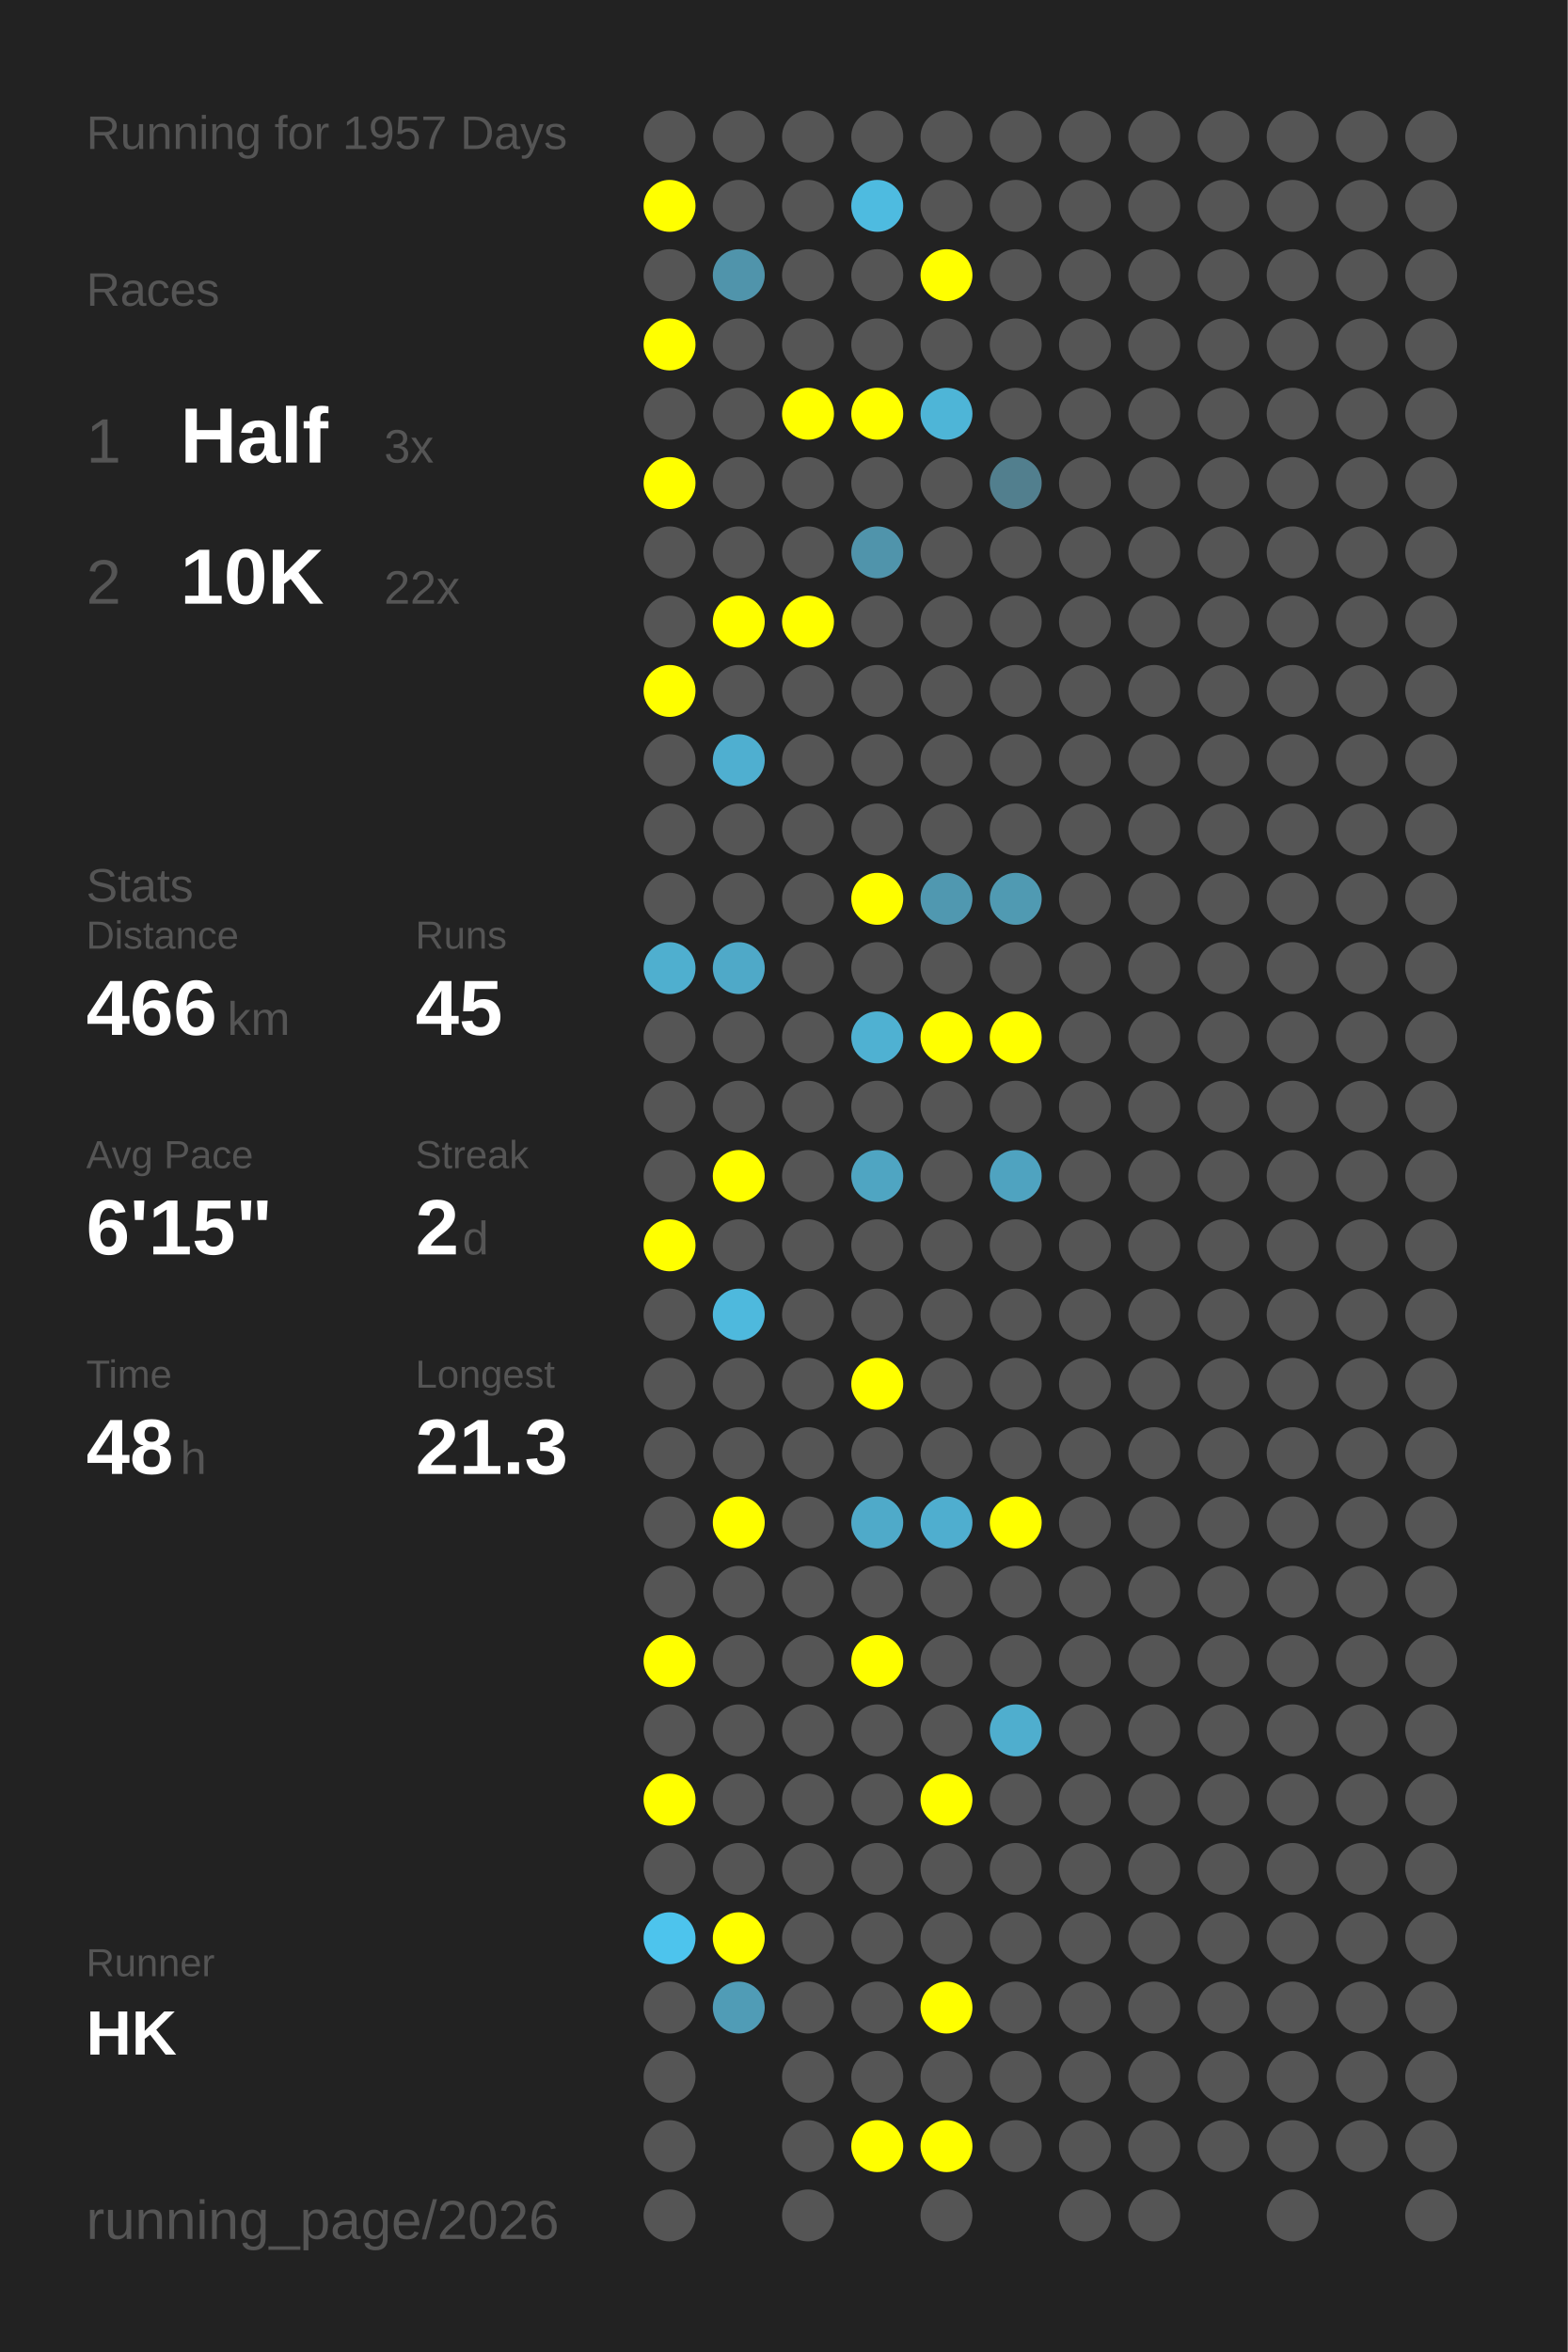
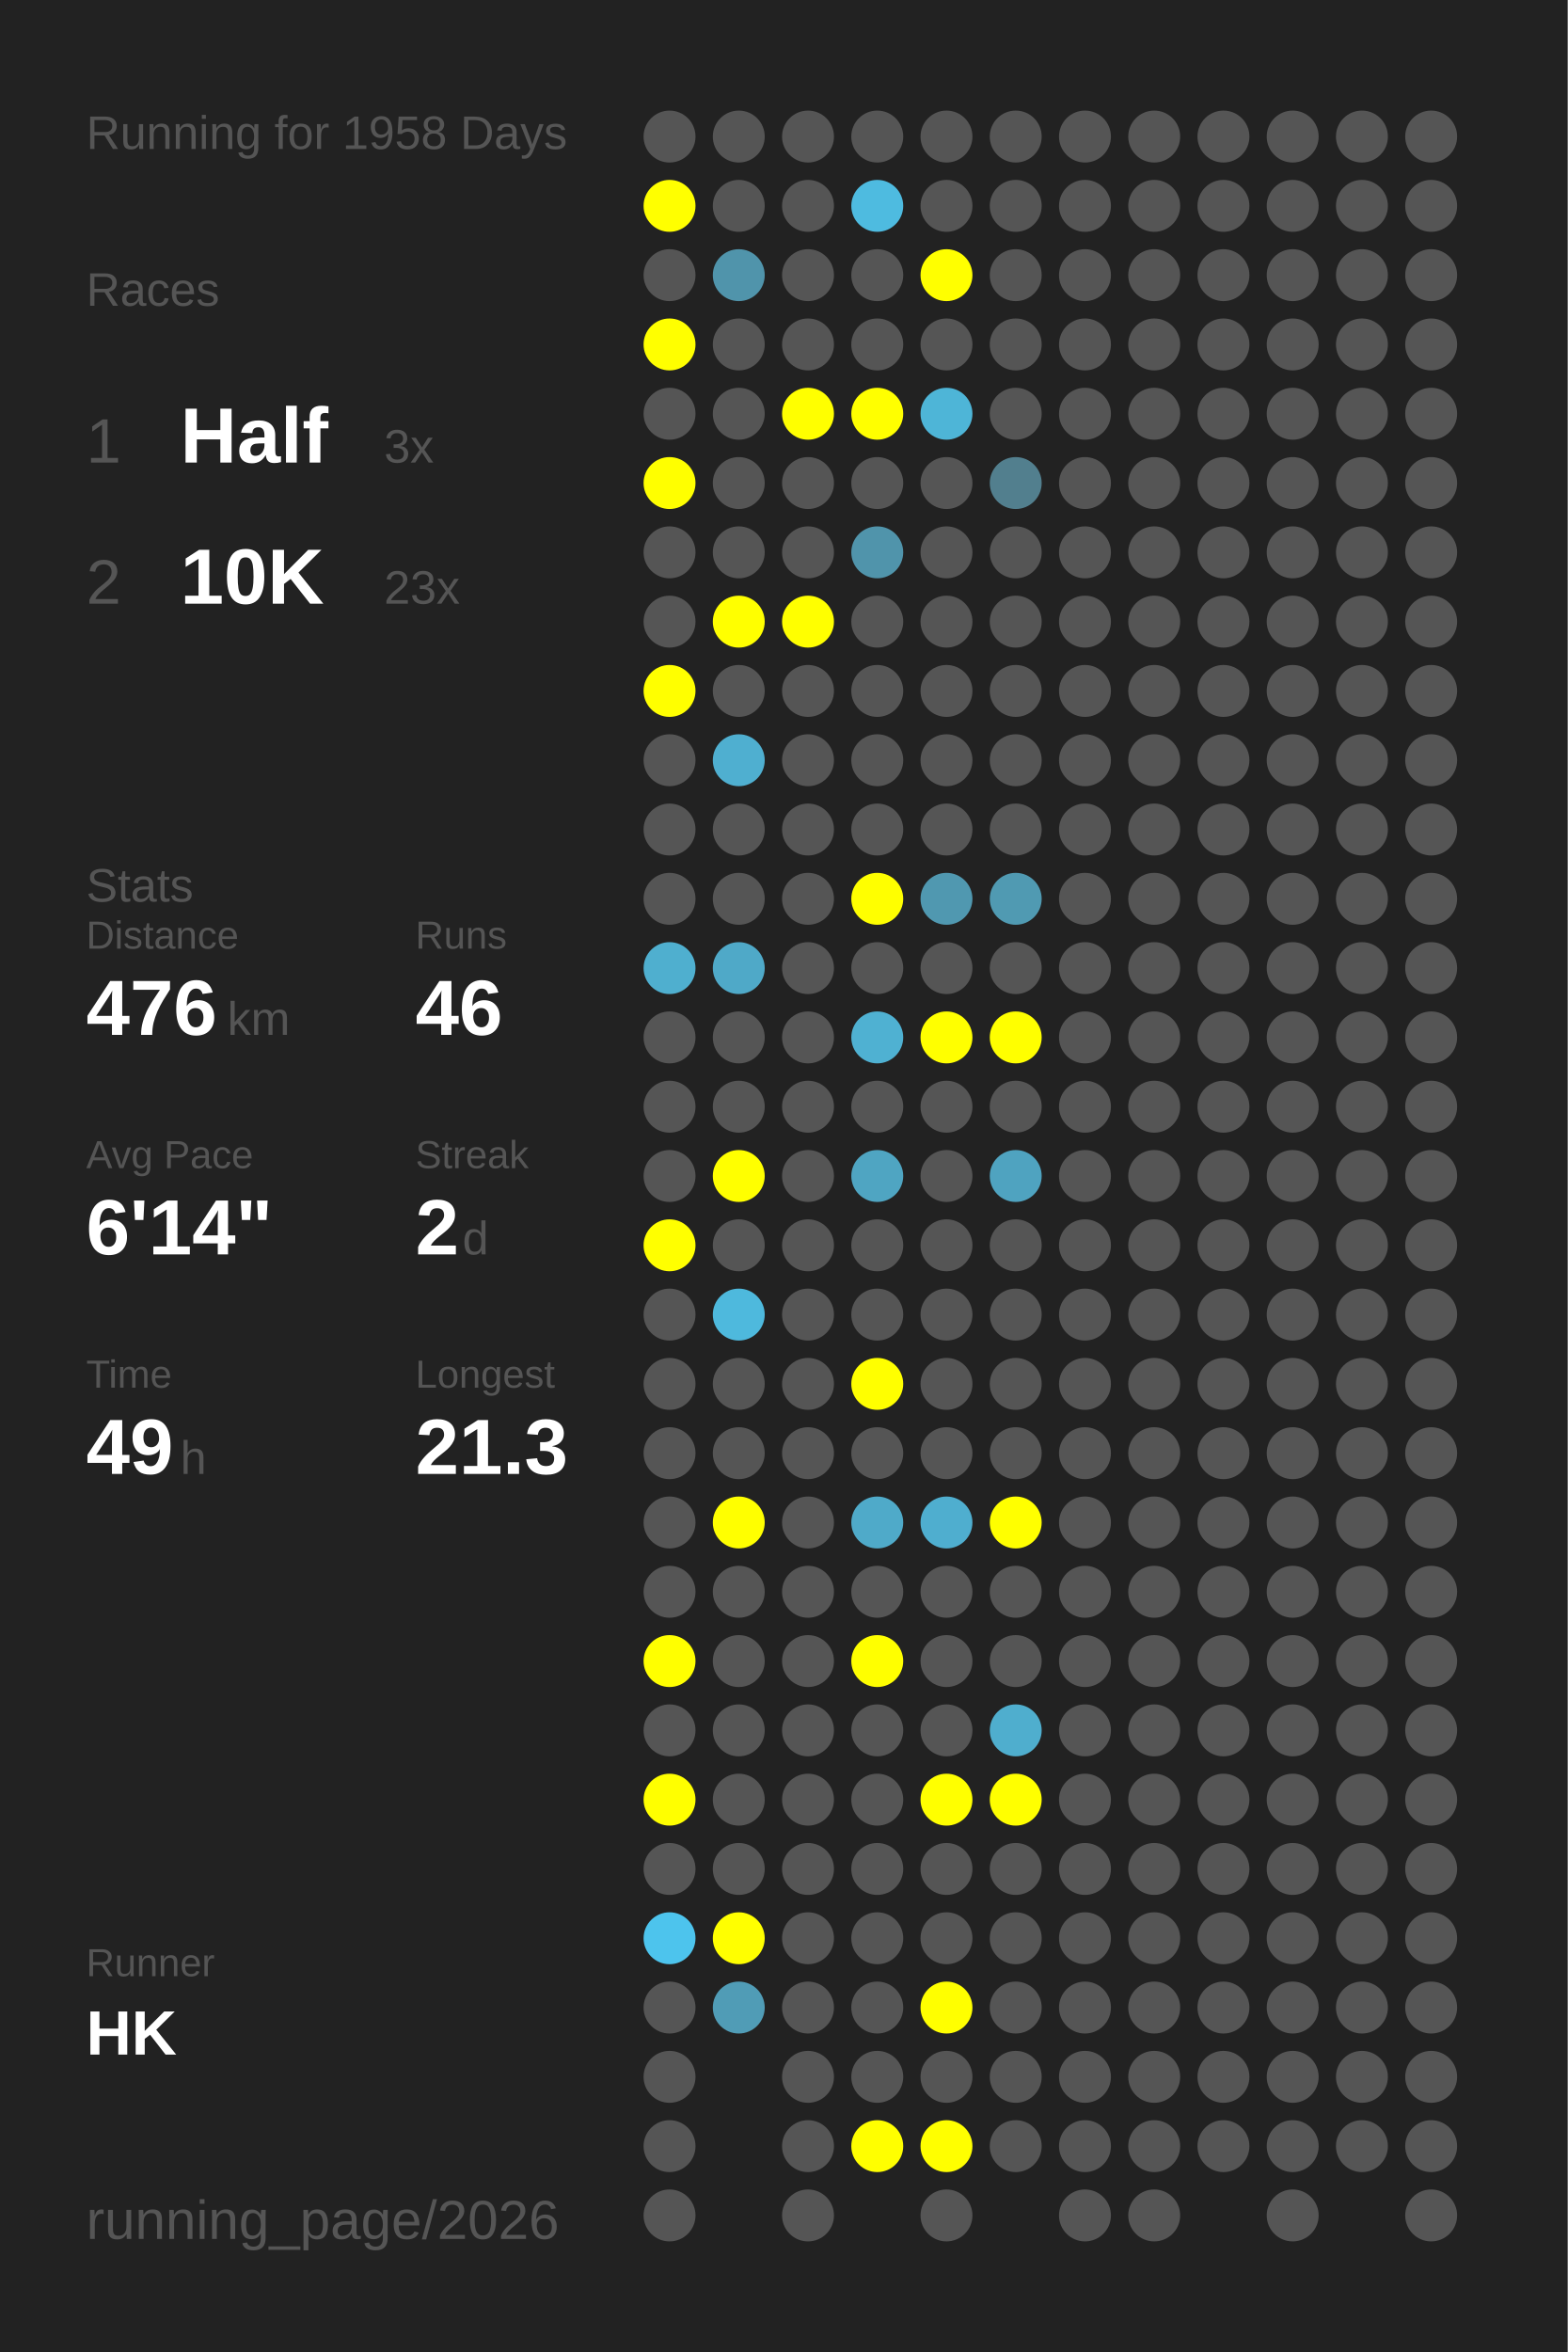
<svg xmlns="http://www.w3.org/2000/svg" baseProfile="full" height="300mm" version="1.1" viewBox="0,0,200,300" width="200mm">
  <defs />
  <rect fill="#222222" height="300" width="200" x="0" y="0" />
-   <text fill="#555555" style="font-size:6px; font-family:Arial;" x="11" y="19">Running for 1957 Days</text>
+   <text fill="#555555" style="font-size:6px; font-family:Arial;" x="11" y="19">Running for 1958 Days</text>
  <text fill="#555555" style="font-size:6px; font-family:Arial;" x="11" y="39">Races</text>
  <text fill="#555555" style="font-size:8px; font-family:Arial;" x="11" y="59">1</text>
  <text fill="#FFFFFF" style="font-size:10px; font-family:Arial; font-weight:bold;" x="23" y="59">Half</text>
  <text fill="#555555" style="font-size:6px; font-family:Arial;" x="49" y="59">3x</text>
  <text fill="#555555" style="font-size:8px; font-family:Arial;" x="11" y="77">2</text>
  <text fill="#FFFFFF" style="font-size:10px; font-family:Arial; font-weight:bold;" x="23" y="77">10K</text>
-   <text fill="#555555" style="font-size:6px; font-family:Arial;" x="49" y="77">22x</text>
+   <text fill="#555555" style="font-size:6px; font-family:Arial;" x="49" y="77">23x</text>
  <text fill="#555555" style="font-size:6px; font-family:Arial;" x="11" y="115">Stats</text>
  <text fill="#555555" style="font-size:5px; font-family:Arial;" x="11" y="121">Distance</text>
-   <text fill="#FFFFFF" style="font-size:10px; font-family:Arial; font-weight:bold;" x="11" y="132">466</text>
+   <text fill="#FFFFFF" style="font-size:10px; font-family:Arial; font-weight:bold;" x="11" y="132">476</text>
  <text fill="#555555" style="font-size:6px; font-family:Arial;" x="29" y="132">km</text>
  <text fill="#555555" style="font-size:5px; font-family:Arial;" x="53" y="121">Runs</text>
-   <text fill="#FFFFFF" style="font-size:10px; font-family:Arial; font-weight:bold;" x="53" y="132">45</text>
+   <text fill="#FFFFFF" style="font-size:10px; font-family:Arial; font-weight:bold;" x="53" y="132">46</text>
  <text fill="#555555" style="font-size:5px; font-family:Arial;" x="11" y="149">Avg Pace</text>
-   <text fill="#FFFFFF" style="font-size:10px; font-family:Arial; font-weight:bold;" x="11" y="160">6'15"</text>
+   <text fill="#FFFFFF" style="font-size:10px; font-family:Arial; font-weight:bold;" x="11" y="160">6'14"</text>
  <text fill="#555555" style="font-size:5px; font-family:Arial;" x="53" y="149">Streak</text>
  <text fill="#FFFFFF" style="font-size:10px; font-family:Arial; font-weight:bold;" x="53" y="160">2</text>
  <text fill="#555555" style="font-size:6px; font-family:Arial;" x="59" y="160">d</text>
  <text fill="#555555" style="font-size:5px; font-family:Arial;" x="11" y="177">Time</text>
-   <text fill="#FFFFFF" style="font-size:10px; font-family:Arial; font-weight:bold;" x="11" y="188">48</text>
+   <text fill="#FFFFFF" style="font-size:10px; font-family:Arial; font-weight:bold;" x="11" y="188">49</text>
  <text fill="#555555" style="font-size:6px; font-family:Arial;" x="23" y="188">h</text>
  <text fill="#555555" style="font-size:5px; font-family:Arial;" x="53" y="177">Longest</text>
  <text fill="#FFFFFF" style="font-size:10px; font-family:Arial; font-weight:bold;" x="53" y="188">21.3</text>
  <text fill="#555555" style="font-size:5px; font-family:Arial;" x="11" y="252.065">Runner</text>
  <text fill="#FFFFFF" style="font-size:8px; font-family:Arial; font-weight:bold;" x="11" y="262.065">HK</text>
  <text fill="#555555" style="font-size:7px; font-family:Arial;" x="11" y="285.581">running_page/2026</text>
  <circle cx="85.417" cy="17.419" fill="#555555" r="3.312" />
  <circle cx="85.417" cy="26.258" fill="#FFFF00" r="3.312" />
  <circle cx="85.417" cy="35.097" fill="#555555" r="3.312" />
  <circle cx="85.417" cy="43.935" fill="#FFFF00" r="3.312" />
  <circle cx="85.417" cy="52.774" fill="#555555" r="3.312" />
  <circle cx="85.417" cy="61.613" fill="#FFFF00" r="3.312" />
  <circle cx="85.417" cy="70.452" fill="#555555" r="3.312" />
  <circle cx="85.417" cy="79.29" fill="#555555" r="3.312" />
  <circle cx="85.417" cy="88.129" fill="#FFFF00" r="3.312" />
  <circle cx="85.417" cy="96.968" fill="#555555" r="3.312" />
  <circle cx="85.417" cy="105.806" fill="#555555" r="3.312" />
  <circle cx="85.417" cy="114.645" fill="#555555" r="3.312" />
  <circle cx="85.417" cy="123.484" fill="#4fafcf" r="3.312" />
  <circle cx="85.417" cy="132.323" fill="#555555" r="3.312" />
  <circle cx="85.417" cy="141.161" fill="#555555" r="3.312" />
  <circle cx="85.417" cy="150" fill="#555555" r="3.312" />
  <circle cx="85.417" cy="158.839" fill="#FFFF00" r="3.312" />
  <circle cx="85.417" cy="167.677" fill="#555555" r="3.312" />
  <circle cx="85.417" cy="176.516" fill="#555555" r="3.312" />
  <circle cx="85.417" cy="185.355" fill="#555555" r="3.312" />
  <circle cx="85.417" cy="194.194" fill="#555555" r="3.312" />
  <circle cx="85.417" cy="203.032" fill="#555555" r="3.312" />
  <circle cx="85.417" cy="211.871" fill="#FFFF00" r="3.312" />
  <circle cx="85.417" cy="220.71" fill="#555555" r="3.312" />
  <circle cx="85.417" cy="229.548" fill="#FFFF00" r="3.312" />
  <circle cx="85.417" cy="238.387" fill="#555555" r="3.312" />
  <circle cx="85.417" cy="247.226" fill="#4dc4ed" r="3.312" />
  <circle cx="85.417" cy="256.065" fill="#555555" r="3.312" />
  <circle cx="85.417" cy="264.903" fill="#555555" r="3.312" />
  <circle cx="85.417" cy="273.742" fill="#555555" r="3.312" />
  <circle cx="85.417" cy="282.581" fill="#555555" r="3.312" />
  <circle cx="94.25" cy="17.419" fill="#555555" r="3.312" />
  <circle cx="94.25" cy="26.258" fill="#555555" r="3.312" />
  <circle cx="94.25" cy="35.097" fill="#5094ab" r="3.312" />
  <circle cx="94.25" cy="43.935" fill="#555555" r="3.312" />
  <circle cx="94.25" cy="52.774" fill="#555555" r="3.312" />
  <circle cx="94.25" cy="61.613" fill="#555555" r="3.312" />
  <circle cx="94.25" cy="70.452" fill="#555555" r="3.312" />
  <circle cx="94.25" cy="79.29" fill="#FFFF00" r="3.312" />
  <circle cx="94.25" cy="88.129" fill="#555555" r="3.312" />
  <circle cx="94.25" cy="96.968" fill="#4fafd0" r="3.312" />
  <circle cx="94.25" cy="105.806" fill="#555555" r="3.312" />
  <circle cx="94.25" cy="114.645" fill="#555555" r="3.312" />
  <circle cx="94.25" cy="123.484" fill="#4fa9c8" r="3.312" />
  <circle cx="94.25" cy="132.323" fill="#555555" r="3.312" />
  <circle cx="94.25" cy="141.161" fill="#555555" r="3.312" />
  <circle cx="94.25" cy="150" fill="#FFFF00" r="3.312" />
  <circle cx="94.25" cy="158.839" fill="#555555" r="3.312" />
  <circle cx="94.25" cy="167.677" fill="#4eb9dd" r="3.312" />
  <circle cx="94.25" cy="176.516" fill="#555555" r="3.312" />
  <circle cx="94.25" cy="185.355" fill="#555555" r="3.312" />
  <circle cx="94.25" cy="194.194" fill="#FFFF00" r="3.312" />
  <circle cx="94.25" cy="203.032" fill="#555555" r="3.312" />
  <circle cx="94.25" cy="211.871" fill="#555555" r="3.312" />
  <circle cx="94.25" cy="220.71" fill="#555555" r="3.312" />
  <circle cx="94.25" cy="229.548" fill="#555555" r="3.312" />
  <circle cx="94.25" cy="238.387" fill="#555555" r="3.312" />
  <circle cx="94.25" cy="247.226" fill="#FFFF00" r="3.312" />
  <circle cx="94.25" cy="256.065" fill="#509cb6" r="3.312" />
  <circle cx="103.083" cy="17.419" fill="#555555" r="3.312" />
  <circle cx="103.083" cy="26.258" fill="#555555" r="3.312" />
  <circle cx="103.083" cy="35.097" fill="#555555" r="3.312" />
  <circle cx="103.083" cy="43.935" fill="#555555" r="3.312" />
  <circle cx="103.083" cy="52.774" fill="#FFFF00" r="3.312" />
  <circle cx="103.083" cy="61.613" fill="#555555" r="3.312" />
  <circle cx="103.083" cy="70.452" fill="#555555" r="3.312" />
  <circle cx="103.083" cy="79.29" fill="#FFFF00" r="3.312" />
  <circle cx="103.083" cy="88.129" fill="#555555" r="3.312" />
  <circle cx="103.083" cy="96.968" fill="#555555" r="3.312" />
  <circle cx="103.083" cy="105.806" fill="#555555" r="3.312" />
  <circle cx="103.083" cy="114.645" fill="#555555" r="3.312" />
  <circle cx="103.083" cy="123.484" fill="#555555" r="3.312" />
  <circle cx="103.083" cy="132.323" fill="#555555" r="3.312" />
  <circle cx="103.083" cy="141.161" fill="#555555" r="3.312" />
  <circle cx="103.083" cy="150" fill="#555555" r="3.312" />
  <circle cx="103.083" cy="158.839" fill="#555555" r="3.312" />
  <circle cx="103.083" cy="167.677" fill="#555555" r="3.312" />
  <circle cx="103.083" cy="176.516" fill="#555555" r="3.312" />
  <circle cx="103.083" cy="185.355" fill="#555555" r="3.312" />
  <circle cx="103.083" cy="194.194" fill="#555555" r="3.312" />
  <circle cx="103.083" cy="203.032" fill="#555555" r="3.312" />
  <circle cx="103.083" cy="211.871" fill="#555555" r="3.312" />
  <circle cx="103.083" cy="220.71" fill="#555555" r="3.312" />
  <circle cx="103.083" cy="229.548" fill="#555555" r="3.312" />
  <circle cx="103.083" cy="238.387" fill="#555555" r="3.312" />
  <circle cx="103.083" cy="247.226" fill="#555555" r="3.312" />
  <circle cx="103.083" cy="256.065" fill="#555555" r="3.312" />
  <circle cx="103.083" cy="264.903" fill="#555555" r="3.312" />
  <circle cx="103.083" cy="273.742" fill="#555555" r="3.312" />
  <circle cx="103.083" cy="282.581" fill="#555555" r="3.312" />
  <circle cx="111.917" cy="17.419" fill="#555555" r="3.312" />
  <circle cx="111.917" cy="26.258" fill="#4ebbe0" r="3.312" />
  <circle cx="111.917" cy="35.097" fill="#555555" r="3.312" />
  <circle cx="111.917" cy="43.935" fill="#555555" r="3.312" />
  <circle cx="111.917" cy="52.774" fill="#FFFF00" r="3.312" />
  <circle cx="111.917" cy="61.613" fill="#555555" r="3.312" />
  <circle cx="111.917" cy="70.452" fill="#5094ab" r="3.312" />
  <circle cx="111.917" cy="79.29" fill="#555555" r="3.312" />
  <circle cx="111.917" cy="88.129" fill="#555555" r="3.312" />
  <circle cx="111.917" cy="96.968" fill="#555555" r="3.312" />
  <circle cx="111.917" cy="105.806" fill="#555555" r="3.312" />
  <circle cx="111.917" cy="114.645" fill="#FFFF00" r="3.312" />
  <circle cx="111.917" cy="123.484" fill="#555555" r="3.312" />
  <circle cx="111.917" cy="132.323" fill="#4fb1d2" r="3.312" />
  <circle cx="111.917" cy="141.161" fill="#555555" r="3.312" />
  <circle cx="111.917" cy="150" fill="#4fa5c2" r="3.312" />
  <circle cx="111.917" cy="158.839" fill="#555555" r="3.312" />
  <circle cx="111.917" cy="167.677" fill="#555555" r="3.312" />
  <circle cx="111.917" cy="176.516" fill="#FFFF00" r="3.312" />
  <circle cx="111.917" cy="185.355" fill="#555555" r="3.312" />
  <circle cx="111.917" cy="194.194" fill="#4faac9" r="3.312" />
  <circle cx="111.917" cy="203.032" fill="#555555" r="3.312" />
  <circle cx="111.917" cy="211.871" fill="#FFFF00" r="3.312" />
  <circle cx="111.917" cy="220.71" fill="#555555" r="3.312" />
  <circle cx="111.917" cy="229.548" fill="#555555" r="3.312" />
  <circle cx="111.917" cy="238.387" fill="#555555" r="3.312" />
  <circle cx="111.917" cy="247.226" fill="#555555" r="3.312" />
  <circle cx="111.917" cy="256.065" fill="#555555" r="3.312" />
  <circle cx="111.917" cy="264.903" fill="#555555" r="3.312" />
  <circle cx="111.917" cy="273.742" fill="#FFFF00" r="3.312" />
  <circle cx="120.75" cy="17.419" fill="#555555" r="3.312" />
  <circle cx="120.75" cy="26.258" fill="#555555" r="3.312" />
  <circle cx="120.75" cy="35.097" fill="#FFFF00" r="3.312" />
  <circle cx="120.75" cy="43.935" fill="#555555" r="3.312" />
  <circle cx="120.75" cy="52.774" fill="#4eb5d7" r="3.312" />
  <circle cx="120.75" cy="61.613" fill="#555555" r="3.312" />
  <circle cx="120.75" cy="70.452" fill="#555555" r="3.312" />
  <circle cx="120.75" cy="79.29" fill="#555555" r="3.312" />
  <circle cx="120.75" cy="88.129" fill="#555555" r="3.312" />
  <circle cx="120.75" cy="96.968" fill="#555555" r="3.312" />
  <circle cx="120.75" cy="105.806" fill="#555555" r="3.312" />
  <circle cx="120.75" cy="114.645" fill="#5098b0" r="3.312" />
  <circle cx="120.75" cy="123.484" fill="#555555" r="3.312" />
  <circle cx="120.75" cy="132.323" fill="#FFFF00" r="3.312" />
  <circle cx="120.75" cy="141.161" fill="#555555" r="3.312" />
  <circle cx="120.75" cy="150" fill="#555555" r="3.312" />
  <circle cx="120.75" cy="158.839" fill="#555555" r="3.312" />
  <circle cx="120.75" cy="167.677" fill="#555555" r="3.312" />
  <circle cx="120.75" cy="176.516" fill="#555555" r="3.312" />
  <circle cx="120.75" cy="185.355" fill="#555555" r="3.312" />
  <circle cx="120.75" cy="194.194" fill="#4faecf" r="3.312" />
  <circle cx="120.75" cy="203.032" fill="#555555" r="3.312" />
  <circle cx="120.75" cy="211.871" fill="#555555" r="3.312" />
  <circle cx="120.75" cy="220.71" fill="#555555" r="3.312" />
  <circle cx="120.75" cy="229.548" fill="#FFFF00" r="3.312" />
  <circle cx="120.75" cy="238.387" fill="#555555" r="3.312" />
  <circle cx="120.75" cy="247.226" fill="#555555" r="3.312" />
  <circle cx="120.75" cy="256.065" fill="#FFFF00" r="3.312" />
  <circle cx="120.75" cy="264.903" fill="#555555" r="3.312" />
  <circle cx="120.75" cy="273.742" fill="#FFFF00" r="3.312" />
  <circle cx="120.75" cy="282.581" fill="#555555" r="3.312" />
  <circle cx="129.583" cy="17.419" fill="#555555" r="3.312" />
  <circle cx="129.583" cy="26.258" fill="#555555" r="3.312" />
  <circle cx="129.583" cy="35.097" fill="#555555" r="3.312" />
  <circle cx="129.583" cy="43.935" fill="#555555" r="3.312" />
  <circle cx="129.583" cy="52.774" fill="#555555" r="3.312" />
  <circle cx="129.583" cy="61.613" fill="#527f8e" r="3.312" />
  <circle cx="129.583" cy="70.452" fill="#555555" r="3.312" />
  <circle cx="129.583" cy="79.29" fill="#555555" r="3.312" />
  <circle cx="129.583" cy="88.129" fill="#555555" r="3.312" />
  <circle cx="129.583" cy="96.968" fill="#555555" r="3.312" />
  <circle cx="129.583" cy="105.806" fill="#555555" r="3.312" />
  <circle cx="129.583" cy="114.645" fill="#509ab2" r="3.312" />
  <circle cx="129.583" cy="123.484" fill="#555555" r="3.312" />
  <circle cx="129.583" cy="132.323" fill="#FFFF00" r="3.312" />
  <circle cx="129.583" cy="141.161" fill="#555555" r="3.312" />
  <circle cx="129.583" cy="150" fill="#4fa3c0" r="3.312" />
  <circle cx="129.583" cy="158.839" fill="#555555" r="3.312" />
  <circle cx="129.583" cy="167.677" fill="#555555" r="3.312" />
  <circle cx="129.583" cy="176.516" fill="#555555" r="3.312" />
  <circle cx="129.583" cy="185.355" fill="#555555" r="3.312" />
  <circle cx="129.583" cy="194.194" fill="#FFFF00" r="3.312" />
  <circle cx="129.583" cy="203.032" fill="#555555" r="3.312" />
  <circle cx="129.583" cy="211.871" fill="#555555" r="3.312" />
  <circle cx="129.583" cy="220.71" fill="#4faece" r="3.312" />
-   <circle cx="129.583" cy="229.548" fill="#555555" r="3.312" />
+   <circle cx="129.583" cy="229.548" fill="#FFFF00" r="3.312" />
  <circle cx="129.583" cy="238.387" fill="#555555" r="3.312" />
  <circle cx="129.583" cy="247.226" fill="#555555" r="3.312" />
  <circle cx="129.583" cy="256.065" fill="#555555" r="3.312" />
  <circle cx="129.583" cy="264.903" fill="#555555" r="3.312" />
  <circle cx="129.583" cy="273.742" fill="#555555" r="3.312" />
  <circle cx="138.417" cy="17.419" fill="#555555" r="3.312" />
  <circle cx="138.417" cy="26.258" fill="#555555" r="3.312" />
  <circle cx="138.417" cy="35.097" fill="#555555" r="3.312" />
  <circle cx="138.417" cy="43.935" fill="#555555" r="3.312" />
  <circle cx="138.417" cy="52.774" fill="#555555" r="3.312" />
  <circle cx="138.417" cy="61.613" fill="#555555" r="3.312" />
  <circle cx="138.417" cy="70.452" fill="#555555" r="3.312" />
  <circle cx="138.417" cy="79.29" fill="#555555" r="3.312" />
  <circle cx="138.417" cy="88.129" fill="#555555" r="3.312" />
  <circle cx="138.417" cy="96.968" fill="#555555" r="3.312" />
  <circle cx="138.417" cy="105.806" fill="#555555" r="3.312" />
  <circle cx="138.417" cy="114.645" fill="#555555" r="3.312" />
  <circle cx="138.417" cy="123.484" fill="#555555" r="3.312" />
  <circle cx="138.417" cy="132.323" fill="#555555" r="3.312" />
  <circle cx="138.417" cy="141.161" fill="#555555" r="3.312" />
  <circle cx="138.417" cy="150" fill="#555555" r="3.312" />
  <circle cx="138.417" cy="158.839" fill="#555555" r="3.312" />
  <circle cx="138.417" cy="167.677" fill="#555555" r="3.312" />
  <circle cx="138.417" cy="176.516" fill="#555555" r="3.312" />
  <circle cx="138.417" cy="185.355" fill="#555555" r="3.312" />
  <circle cx="138.417" cy="194.194" fill="#555555" r="3.312" />
  <circle cx="138.417" cy="203.032" fill="#555555" r="3.312" />
  <circle cx="138.417" cy="211.871" fill="#555555" r="3.312" />
  <circle cx="138.417" cy="220.71" fill="#555555" r="3.312" />
  <circle cx="138.417" cy="229.548" fill="#555555" r="3.312" />
  <circle cx="138.417" cy="238.387" fill="#555555" r="3.312" />
  <circle cx="138.417" cy="247.226" fill="#555555" r="3.312" />
  <circle cx="138.417" cy="256.065" fill="#555555" r="3.312" />
  <circle cx="138.417" cy="264.903" fill="#555555" r="3.312" />
  <circle cx="138.417" cy="273.742" fill="#555555" r="3.312" />
  <circle cx="138.417" cy="282.581" fill="#555555" r="3.312" />
  <circle cx="147.25" cy="17.419" fill="#555555" r="3.312" />
  <circle cx="147.25" cy="26.258" fill="#555555" r="3.312" />
  <circle cx="147.25" cy="35.097" fill="#555555" r="3.312" />
  <circle cx="147.25" cy="43.935" fill="#555555" r="3.312" />
  <circle cx="147.25" cy="52.774" fill="#555555" r="3.312" />
  <circle cx="147.25" cy="61.613" fill="#555555" r="3.312" />
  <circle cx="147.25" cy="70.452" fill="#555555" r="3.312" />
  <circle cx="147.25" cy="79.29" fill="#555555" r="3.312" />
  <circle cx="147.25" cy="88.129" fill="#555555" r="3.312" />
  <circle cx="147.25" cy="96.968" fill="#555555" r="3.312" />
  <circle cx="147.25" cy="105.806" fill="#555555" r="3.312" />
  <circle cx="147.25" cy="114.645" fill="#555555" r="3.312" />
  <circle cx="147.25" cy="123.484" fill="#555555" r="3.312" />
  <circle cx="147.25" cy="132.323" fill="#555555" r="3.312" />
  <circle cx="147.25" cy="141.161" fill="#555555" r="3.312" />
  <circle cx="147.25" cy="150" fill="#555555" r="3.312" />
  <circle cx="147.25" cy="158.839" fill="#555555" r="3.312" />
  <circle cx="147.25" cy="167.677" fill="#555555" r="3.312" />
  <circle cx="147.25" cy="176.516" fill="#555555" r="3.312" />
  <circle cx="147.25" cy="185.355" fill="#555555" r="3.312" />
  <circle cx="147.25" cy="194.194" fill="#555555" r="3.312" />
  <circle cx="147.25" cy="203.032" fill="#555555" r="3.312" />
  <circle cx="147.25" cy="211.871" fill="#555555" r="3.312" />
  <circle cx="147.25" cy="220.71" fill="#555555" r="3.312" />
  <circle cx="147.25" cy="229.548" fill="#555555" r="3.312" />
  <circle cx="147.25" cy="238.387" fill="#555555" r="3.312" />
  <circle cx="147.25" cy="247.226" fill="#555555" r="3.312" />
  <circle cx="147.25" cy="256.065" fill="#555555" r="3.312" />
  <circle cx="147.25" cy="264.903" fill="#555555" r="3.312" />
  <circle cx="147.25" cy="273.742" fill="#555555" r="3.312" />
  <circle cx="147.25" cy="282.581" fill="#555555" r="3.312" />
  <circle cx="156.083" cy="17.419" fill="#555555" r="3.312" />
  <circle cx="156.083" cy="26.258" fill="#555555" r="3.312" />
  <circle cx="156.083" cy="35.097" fill="#555555" r="3.312" />
  <circle cx="156.083" cy="43.935" fill="#555555" r="3.312" />
  <circle cx="156.083" cy="52.774" fill="#555555" r="3.312" />
  <circle cx="156.083" cy="61.613" fill="#555555" r="3.312" />
  <circle cx="156.083" cy="70.452" fill="#555555" r="3.312" />
  <circle cx="156.083" cy="79.29" fill="#555555" r="3.312" />
  <circle cx="156.083" cy="88.129" fill="#555555" r="3.312" />
  <circle cx="156.083" cy="96.968" fill="#555555" r="3.312" />
  <circle cx="156.083" cy="105.806" fill="#555555" r="3.312" />
  <circle cx="156.083" cy="114.645" fill="#555555" r="3.312" />
  <circle cx="156.083" cy="123.484" fill="#555555" r="3.312" />
  <circle cx="156.083" cy="132.323" fill="#555555" r="3.312" />
  <circle cx="156.083" cy="141.161" fill="#555555" r="3.312" />
  <circle cx="156.083" cy="150" fill="#555555" r="3.312" />
  <circle cx="156.083" cy="158.839" fill="#555555" r="3.312" />
  <circle cx="156.083" cy="167.677" fill="#555555" r="3.312" />
  <circle cx="156.083" cy="176.516" fill="#555555" r="3.312" />
  <circle cx="156.083" cy="185.355" fill="#555555" r="3.312" />
  <circle cx="156.083" cy="194.194" fill="#555555" r="3.312" />
  <circle cx="156.083" cy="203.032" fill="#555555" r="3.312" />
  <circle cx="156.083" cy="211.871" fill="#555555" r="3.312" />
  <circle cx="156.083" cy="220.71" fill="#555555" r="3.312" />
  <circle cx="156.083" cy="229.548" fill="#555555" r="3.312" />
  <circle cx="156.083" cy="238.387" fill="#555555" r="3.312" />
  <circle cx="156.083" cy="247.226" fill="#555555" r="3.312" />
  <circle cx="156.083" cy="256.065" fill="#555555" r="3.312" />
  <circle cx="156.083" cy="264.903" fill="#555555" r="3.312" />
  <circle cx="156.083" cy="273.742" fill="#555555" r="3.312" />
  <circle cx="164.917" cy="17.419" fill="#555555" r="3.312" />
  <circle cx="164.917" cy="26.258" fill="#555555" r="3.312" />
  <circle cx="164.917" cy="35.097" fill="#555555" r="3.312" />
  <circle cx="164.917" cy="43.935" fill="#555555" r="3.312" />
  <circle cx="164.917" cy="52.774" fill="#555555" r="3.312" />
  <circle cx="164.917" cy="61.613" fill="#555555" r="3.312" />
  <circle cx="164.917" cy="70.452" fill="#555555" r="3.312" />
  <circle cx="164.917" cy="79.29" fill="#555555" r="3.312" />
  <circle cx="164.917" cy="88.129" fill="#555555" r="3.312" />
  <circle cx="164.917" cy="96.968" fill="#555555" r="3.312" />
  <circle cx="164.917" cy="105.806" fill="#555555" r="3.312" />
  <circle cx="164.917" cy="114.645" fill="#555555" r="3.312" />
  <circle cx="164.917" cy="123.484" fill="#555555" r="3.312" />
  <circle cx="164.917" cy="132.323" fill="#555555" r="3.312" />
  <circle cx="164.917" cy="141.161" fill="#555555" r="3.312" />
  <circle cx="164.917" cy="150" fill="#555555" r="3.312" />
  <circle cx="164.917" cy="158.839" fill="#555555" r="3.312" />
  <circle cx="164.917" cy="167.677" fill="#555555" r="3.312" />
  <circle cx="164.917" cy="176.516" fill="#555555" r="3.312" />
  <circle cx="164.917" cy="185.355" fill="#555555" r="3.312" />
  <circle cx="164.917" cy="194.194" fill="#555555" r="3.312" />
  <circle cx="164.917" cy="203.032" fill="#555555" r="3.312" />
  <circle cx="164.917" cy="211.871" fill="#555555" r="3.312" />
  <circle cx="164.917" cy="220.71" fill="#555555" r="3.312" />
  <circle cx="164.917" cy="229.548" fill="#555555" r="3.312" />
  <circle cx="164.917" cy="238.387" fill="#555555" r="3.312" />
  <circle cx="164.917" cy="247.226" fill="#555555" r="3.312" />
  <circle cx="164.917" cy="256.065" fill="#555555" r="3.312" />
  <circle cx="164.917" cy="264.903" fill="#555555" r="3.312" />
  <circle cx="164.917" cy="273.742" fill="#555555" r="3.312" />
  <circle cx="164.917" cy="282.581" fill="#555555" r="3.312" />
  <circle cx="173.75" cy="17.419" fill="#555555" r="3.312" />
  <circle cx="173.75" cy="26.258" fill="#555555" r="3.312" />
  <circle cx="173.75" cy="35.097" fill="#555555" r="3.312" />
  <circle cx="173.75" cy="43.935" fill="#555555" r="3.312" />
  <circle cx="173.75" cy="52.774" fill="#555555" r="3.312" />
  <circle cx="173.75" cy="61.613" fill="#555555" r="3.312" />
  <circle cx="173.75" cy="70.452" fill="#555555" r="3.312" />
  <circle cx="173.75" cy="79.29" fill="#555555" r="3.312" />
  <circle cx="173.75" cy="88.129" fill="#555555" r="3.312" />
  <circle cx="173.75" cy="96.968" fill="#555555" r="3.312" />
  <circle cx="173.75" cy="105.806" fill="#555555" r="3.312" />
  <circle cx="173.75" cy="114.645" fill="#555555" r="3.312" />
  <circle cx="173.75" cy="123.484" fill="#555555" r="3.312" />
  <circle cx="173.75" cy="132.323" fill="#555555" r="3.312" />
  <circle cx="173.75" cy="141.161" fill="#555555" r="3.312" />
  <circle cx="173.75" cy="150" fill="#555555" r="3.312" />
  <circle cx="173.75" cy="158.839" fill="#555555" r="3.312" />
  <circle cx="173.75" cy="167.677" fill="#555555" r="3.312" />
  <circle cx="173.75" cy="176.516" fill="#555555" r="3.312" />
  <circle cx="173.75" cy="185.355" fill="#555555" r="3.312" />
  <circle cx="173.75" cy="194.194" fill="#555555" r="3.312" />
  <circle cx="173.75" cy="203.032" fill="#555555" r="3.312" />
  <circle cx="173.75" cy="211.871" fill="#555555" r="3.312" />
  <circle cx="173.75" cy="220.71" fill="#555555" r="3.312" />
  <circle cx="173.75" cy="229.548" fill="#555555" r="3.312" />
  <circle cx="173.75" cy="238.387" fill="#555555" r="3.312" />
  <circle cx="173.75" cy="247.226" fill="#555555" r="3.312" />
  <circle cx="173.75" cy="256.065" fill="#555555" r="3.312" />
  <circle cx="173.75" cy="264.903" fill="#555555" r="3.312" />
  <circle cx="173.75" cy="273.742" fill="#555555" r="3.312" />
  <circle cx="182.583" cy="17.419" fill="#555555" r="3.312" />
  <circle cx="182.583" cy="26.258" fill="#555555" r="3.312" />
  <circle cx="182.583" cy="35.097" fill="#555555" r="3.312" />
  <circle cx="182.583" cy="43.935" fill="#555555" r="3.312" />
  <circle cx="182.583" cy="52.774" fill="#555555" r="3.312" />
  <circle cx="182.583" cy="61.613" fill="#555555" r="3.312" />
  <circle cx="182.583" cy="70.452" fill="#555555" r="3.312" />
  <circle cx="182.583" cy="79.29" fill="#555555" r="3.312" />
  <circle cx="182.583" cy="88.129" fill="#555555" r="3.312" />
  <circle cx="182.583" cy="96.968" fill="#555555" r="3.312" />
  <circle cx="182.583" cy="105.806" fill="#555555" r="3.312" />
  <circle cx="182.583" cy="114.645" fill="#555555" r="3.312" />
  <circle cx="182.583" cy="123.484" fill="#555555" r="3.312" />
  <circle cx="182.583" cy="132.323" fill="#555555" r="3.312" />
  <circle cx="182.583" cy="141.161" fill="#555555" r="3.312" />
  <circle cx="182.583" cy="150" fill="#555555" r="3.312" />
  <circle cx="182.583" cy="158.839" fill="#555555" r="3.312" />
  <circle cx="182.583" cy="167.677" fill="#555555" r="3.312" />
  <circle cx="182.583" cy="176.516" fill="#555555" r="3.312" />
  <circle cx="182.583" cy="185.355" fill="#555555" r="3.312" />
  <circle cx="182.583" cy="194.194" fill="#555555" r="3.312" />
  <circle cx="182.583" cy="203.032" fill="#555555" r="3.312" />
  <circle cx="182.583" cy="211.871" fill="#555555" r="3.312" />
  <circle cx="182.583" cy="220.71" fill="#555555" r="3.312" />
  <circle cx="182.583" cy="229.548" fill="#555555" r="3.312" />
  <circle cx="182.583" cy="238.387" fill="#555555" r="3.312" />
  <circle cx="182.583" cy="247.226" fill="#555555" r="3.312" />
  <circle cx="182.583" cy="256.065" fill="#555555" r="3.312" />
  <circle cx="182.583" cy="264.903" fill="#555555" r="3.312" />
  <circle cx="182.583" cy="273.742" fill="#555555" r="3.312" />
  <circle cx="182.583" cy="282.581" fill="#555555" r="3.312" />
</svg>
